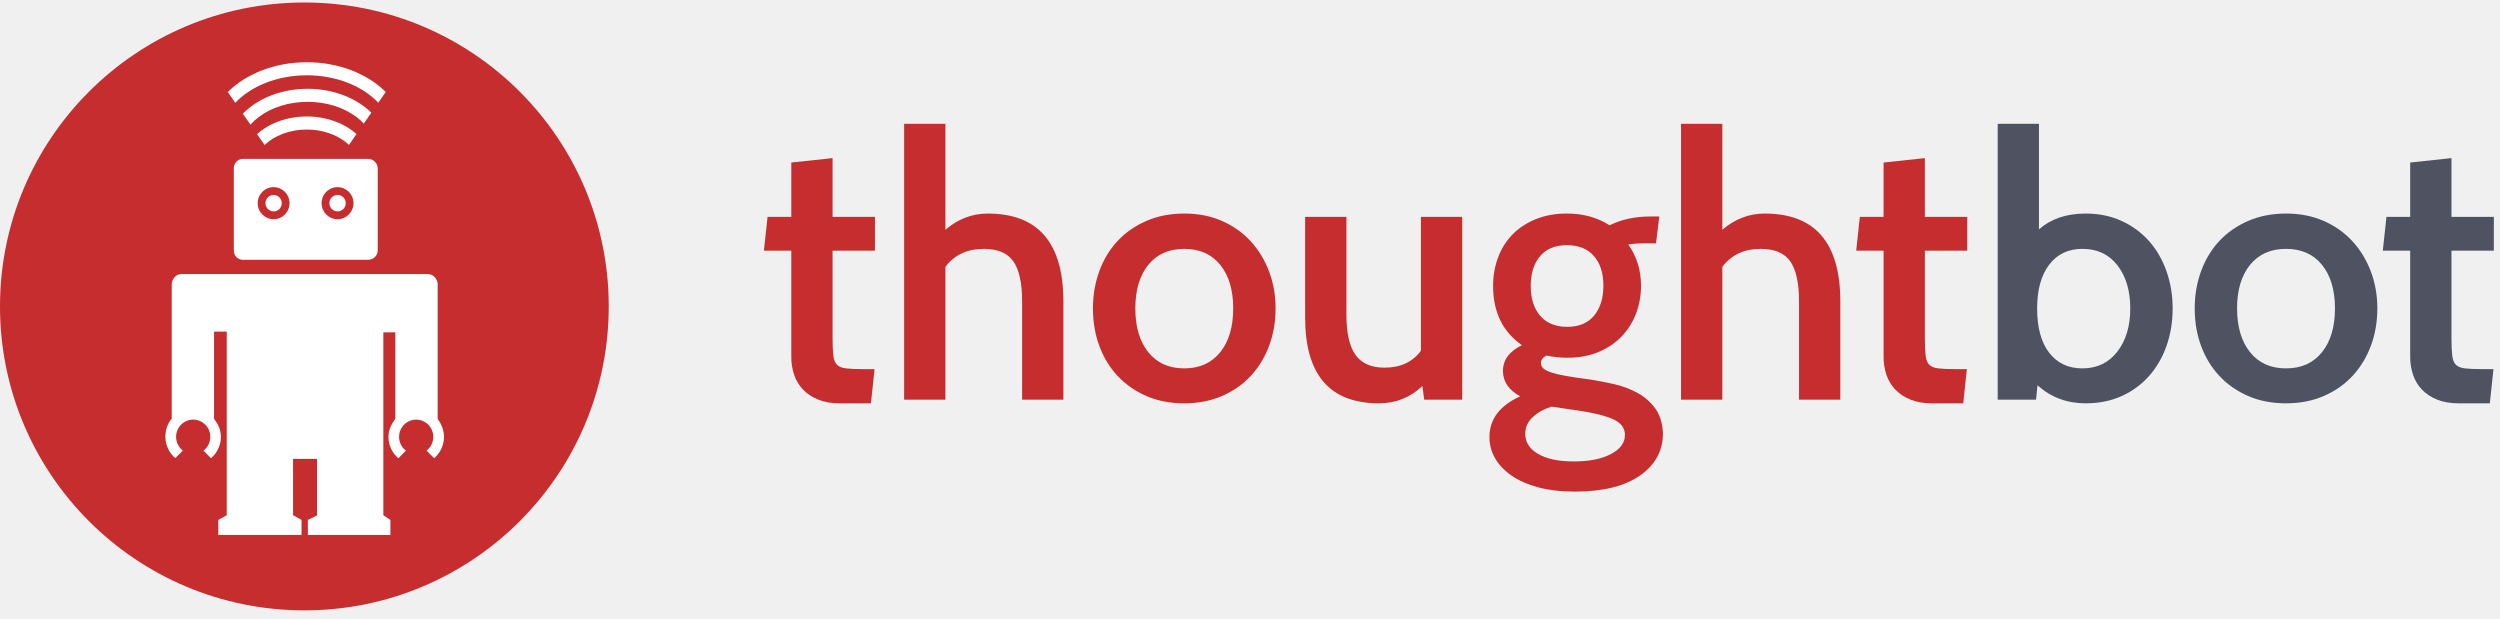
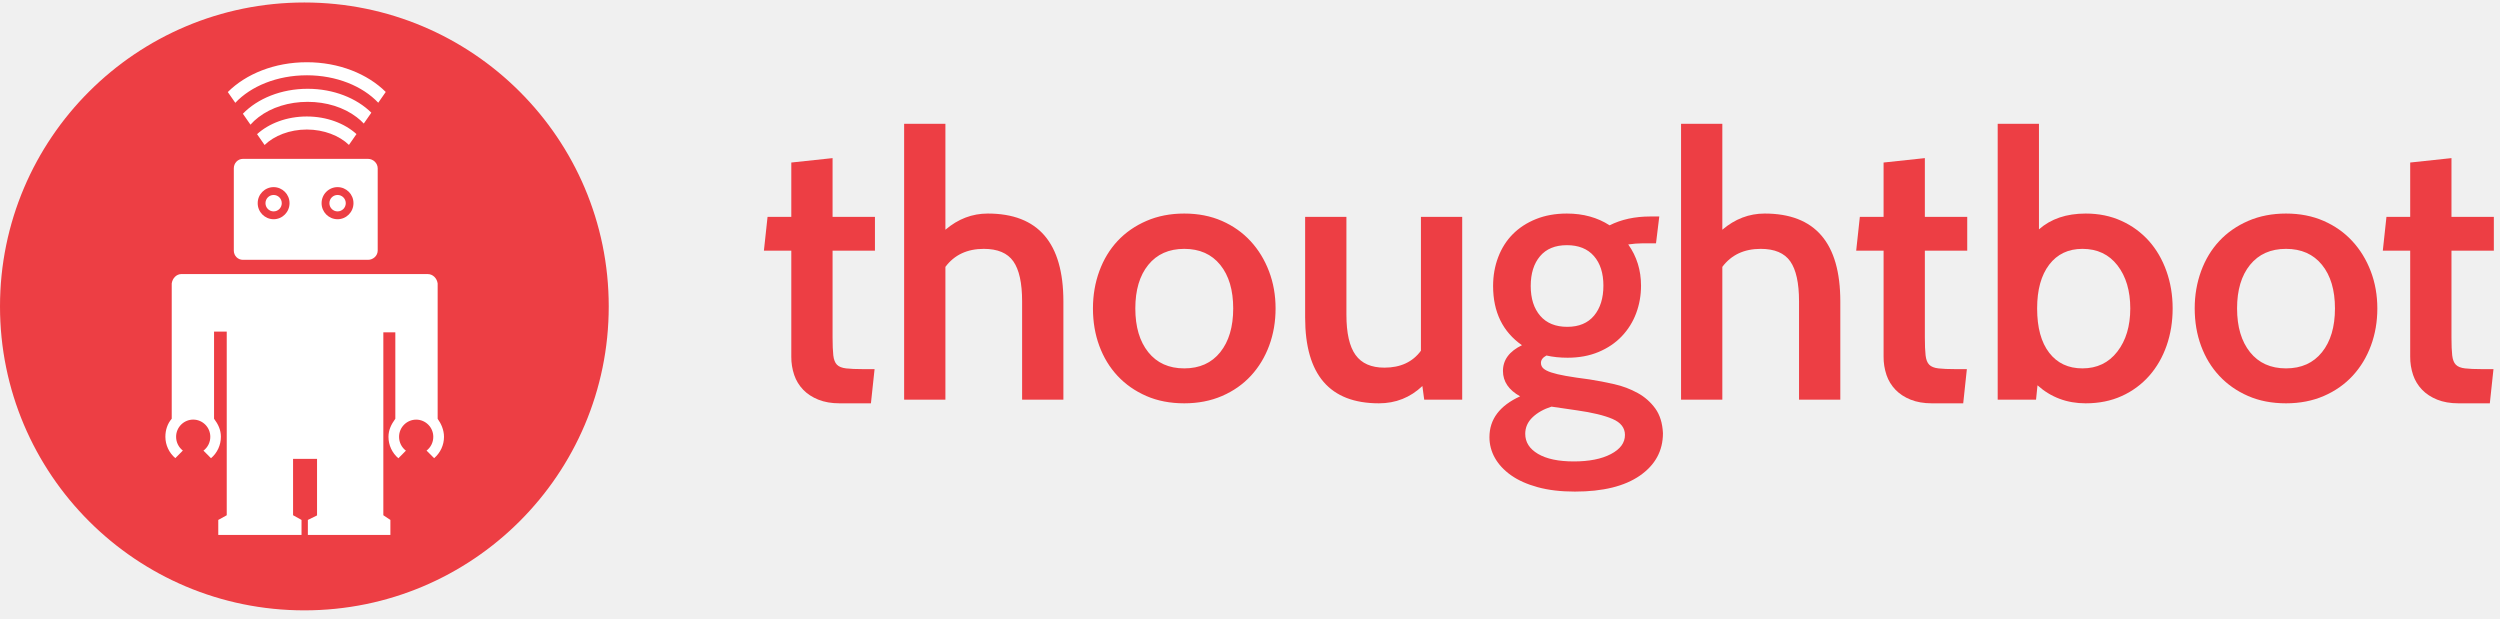
<svg xmlns="http://www.w3.org/2000/svg" width="368" height="91" viewBox="0 0 368 91">
  <g fill="none" fill-rule="evenodd">
    <g transform="translate(0 .367)">
-       <ellipse fill="#C52D2F" cx="44.803" cy="44.739" rx="44.803" ry="44.739" />
+       <ellipse fill="#ed3e44" cx="44.803" cy="44.739" rx="44.803" ry="44.739" />
      <path d="M31.508 48.448V61.27c.625.838 1.007 1.65 1.007 2.662a4.124 4.124 0 0 1-1.456 3.15l-1.109-1.116a2.54 2.54 0 0 0 1.006-2.03 2.528 2.528 0 0 0-2.517-2.539 2.528 2.528 0 0 0-2.516 2.539c0 .824.389 1.556.991 2.02l-1.107 1.116a4.136 4.136 0 0 1-1.463-3.136c0-1.014.312-1.948.934-2.666V41.36c.104-.768.692-1.388 1.449-1.388l36.236.005c.758 0 1.356.615 1.46 1.382V61.28c.518.718.934 1.646.934 2.66a4.129 4.129 0 0 1-1.454 3.137l-1.113-1.116c.603-.464.99-1.196.99-2.02a2.529 2.529 0 0 0-2.519-2.539 2.528 2.528 0 0 0-2.517 2.539c0 .83.395 1.567 1.005 2.03L58.64 67.09a4.131 4.131 0 0 1-1.456-3.154c0-1.013.403-1.827 1.009-2.665V48.554h-1.766v26.921l1.039.692v2.213H45.318v-2.213l1.35-.665v-8.32h-3.53l.002 8.293 1.245.692v2.213H32.13v-2.213l1.246-.69V48.448h-1.869zM45.164 18.7c2.516 0 4.795.904 6.2 2.264l1.11-1.595c-1.754-1.584-4.378-2.59-7.31-2.59-2.94 0-5.57 1.01-7.325 2.602l1.11 1.597c1.404-1.368 3.69-2.278 6.215-2.278zm.12-4.075c2.749 0 5.313.8 7.22 2.255.387.295.737.61 1.045.94l1.112-1.601c-2.165-2.138-5.56-3.516-9.378-3.516-3.91 0-7.376 1.444-9.531 3.672l1.117 1.609c.344-.39.743-.76 1.194-1.104 1.906-1.454 4.471-2.255 7.22-2.255zm-.12-3.91c4.364 0 8.221 1.603 10.514 4.04l1.104-1.586c-2.674-2.66-6.883-4.375-11.618-4.375-4.743 0-8.958 1.72-11.631 4.387l1.103 1.588c2.29-2.444 6.155-4.053 10.528-4.053zm9.01 12.304H35.76c-.755 0-1.343.627-1.343 1.391v12.107c0 .76.588 1.363 1.343 1.363h18.413c.758 0 1.425-.603 1.425-1.363V24.41c0-.764-.667-1.391-1.425-1.391zm-13.898 8.885a2.355 2.355 0 0 1-2.342-2.362 2.354 2.354 0 0 1 2.342-2.365 2.354 2.354 0 0 1 2.344 2.365c0 1.301-1.05 2.362-2.344 2.362zm9.412 0a2.357 2.357 0 0 1-2.35-2.362 2.356 2.356 0 0 1 2.35-2.365 2.354 2.354 0 0 1 2.344 2.365c0 1.301-1.05 2.362-2.344 2.362zm-8.211-2.362c0 .666-.537 1.209-1.201 1.209-.66 0-1.198-.543-1.198-1.209 0-.672.538-1.21 1.198-1.21.664 0 1.2.538 1.2 1.21zm8.21 1.209c-.662 0-1.199-.543-1.199-1.209 0-.672.537-1.21 1.2-1.21a1.209 1.209 0 0 1 0 2.419z" fill="#FFF" />
    </g>
-     <path d="M156.531 58.828h-6.076V44.373c0-2.707-.43-4.674-1.29-5.9-.86-1.228-2.312-1.841-4.355-1.841-2.438 0-4.32.884-5.646 2.652v19.544h-6.075V18.225h6.075v15.591c1.864-1.588 3.943-2.382 6.237-2.382 7.42 0 11.13 4.313 11.13 12.94v14.454zM160.882 45.402c0-1.95.313-3.78.94-5.495.628-1.714 1.524-3.194 2.689-4.44 1.165-1.245 2.58-2.228 4.248-2.95 1.666-.722 3.521-1.083 5.565-1.083 2.043 0 3.889.361 5.538 1.083 1.648.722 3.055 1.714 4.22 2.978 1.165 1.263 2.07 2.743 2.715 4.439.646 1.696.968 3.519.968 5.468 0 1.949-.313 3.771-.94 5.468-.628 1.696-1.524 3.176-2.689 4.44-1.165 1.262-2.58 2.255-4.248 2.977-1.666.722-3.521 1.082-5.564 1.082-2.08 0-3.943-.36-5.592-1.082-1.65-.722-3.056-1.706-4.221-2.95-1.165-1.246-2.061-2.717-2.688-4.413-.628-1.696-.941-3.537-.941-5.522zm6.237 0c0 2.707.636 4.854 1.908 6.442 1.273 1.588 3.038 2.382 5.297 2.382 2.258 0 4.023-.794 5.296-2.382 1.272-1.588 1.908-3.735 1.908-6.442 0-2.707-.636-4.845-1.908-6.415-1.273-1.57-3.038-2.355-5.296-2.355-2.259 0-4.024.785-5.297 2.355-1.272 1.57-1.908 3.708-1.908 6.415zM215.236 58.828h-5.592l-.269-2.003c-1.792 1.696-3.925 2.544-6.398 2.544-7.24 0-10.861-4.204-10.861-12.614V31.922h6.076v14.4c0 2.707.448 4.683 1.344 5.928.896 1.245 2.312 1.868 4.247 1.868 2.366 0 4.158-.83 5.377-2.49V31.922h6.076v26.906zM231.827 72.362c-2.079 0-3.907-.216-5.484-.65-1.577-.432-2.885-1.019-3.925-1.759s-1.828-1.588-2.366-2.544a6.145 6.145 0 0 1-.806-3.059c0-2.635 1.505-4.638 4.516-6.01-1.684-.938-2.527-2.183-2.527-3.735 0-1.624.932-2.887 2.796-3.79-2.832-1.984-4.247-4.89-4.247-8.715 0-1.516.25-2.933.752-4.25.502-1.318 1.219-2.446 2.15-3.384.933-.938 2.071-1.678 3.415-2.22 1.344-.54 2.859-.812 4.543-.812 2.402 0 4.499.578 6.291 1.733 1.72-.866 3.71-1.3 5.968-1.3h1.344l-.483 3.953h-2.044c-.609 0-1.29.054-2.043.162 1.255 1.768 1.882 3.79 1.882 6.063 0 1.444-.242 2.806-.726 4.088a9.906 9.906 0 0 1-2.124 3.383c-.931.975-2.07 1.742-3.414 2.301-1.344.56-2.858.84-4.543.84-1.111 0-2.15-.109-3.119-.325-.537.288-.806.65-.806 1.082 0 .325.116.596.35.812.232.217.618.415 1.155.596.538.18 1.264.352 2.178.514.914.163 2.07.334 3.468.514a49.81 49.81 0 0 1 3.656.704 13.09 13.09 0 0 1 3.441 1.3 7.861 7.861 0 0 1 2.581 2.273c.681.939 1.057 2.148 1.13 3.628 0 2.598-1.13 4.682-3.388 6.252-2.258 1.57-5.449 2.355-9.57 2.355zm-1.183-36.272c-1.72 0-3.037.542-3.951 1.624-.914 1.083-1.371 2.545-1.371 4.386 0 1.84.465 3.302 1.397 4.385.932 1.082 2.259 1.624 3.98 1.624 1.72 0 3.037-.55 3.951-1.651.914-1.101 1.371-2.572 1.371-4.413 0-1.84-.466-3.293-1.398-4.358-.932-1.064-2.258-1.597-3.979-1.597zm1.452 24.308l-3.71-.541c-1.147.36-2.079.884-2.796 1.57-.717.685-1.075 1.497-1.075 2.436 0 1.227.627 2.21 1.882 2.95 1.254.74 3.01 1.11 5.269 1.11 2.258 0 4.077-.36 5.457-1.083 1.38-.721 2.07-1.66 2.07-2.815 0-1.046-.609-1.831-1.828-2.355-1.218-.523-2.975-.947-5.269-1.272z" fill="#C52D2F" />
-     <path d="M307.017 59.37c-2.76 0-5.125-.885-7.097-2.653l-.215 2.111h-5.645V18.225h6.075v15.537c1.757-1.552 4.05-2.328 6.882-2.328 1.936 0 3.692.361 5.27 1.083a12.06 12.06 0 0 1 4.032 2.95c1.111 1.246 1.972 2.726 2.581 4.44.61 1.714.914 3.546.914 5.495 0 1.949-.296 3.771-.887 5.468-.592 1.696-1.443 3.176-2.554 4.44a11.891 11.891 0 0 1-4.033 2.977c-1.577.722-3.351 1.082-5.323 1.082zm-.483-22.738c-2.08 0-3.71.776-4.893 2.328-1.183 1.551-1.775 3.699-1.775 6.442 0 2.815.592 4.99 1.775 6.523 1.183 1.534 2.814 2.301 4.893 2.301 2.15 0 3.862-.82 5.134-2.463 1.273-1.642 1.909-3.762 1.909-6.361 0-2.599-.627-4.71-1.882-6.334-1.254-1.624-2.975-2.436-5.161-2.436z" fill="#4F5261" />
-     <path d="M270.894 58.828h-6.076V44.373c0-2.707-.43-4.674-1.29-5.9-.86-1.228-2.313-1.841-4.356-1.841-2.437 0-4.319.884-5.645 2.652v19.544h-6.076V18.225h6.076v15.591c1.864-1.588 3.943-2.382 6.237-2.382 7.42 0 11.13 4.313 11.13 12.94v14.454zM289.522 54.335l-.537 5.034h-4.624c-1.183 0-2.223-.18-3.119-.541-.896-.36-1.64-.848-2.231-1.462a5.813 5.813 0 0 1-1.317-2.165 8.239 8.239 0 0 1-.43-2.707V36.902h-4.033l.538-4.98h3.494v-7.998l6.076-.65v8.648h6.237v4.98h-6.237V49.68c0 1.119.036 1.994.108 2.625.071.632.25 1.092.537 1.381.287.289.735.47 1.344.541.61.073 1.452.109 2.528.109h1.666z" fill="#C52D2F" />
-     <path d="M323.06 45.402c0-1.95.315-3.78.942-5.495.627-1.714 1.523-3.194 2.688-4.44 1.165-1.245 2.581-2.228 4.248-2.95 1.667-.722 3.522-1.083 5.565-1.083 2.043 0 3.889.361 5.538 1.083 1.649.722 3.055 1.714 4.22 2.978 1.165 1.263 2.07 2.743 2.716 4.439.645 1.696.967 3.519.967 5.468 0 1.949-.313 3.771-.94 5.468-.628 1.696-1.524 3.176-2.689 4.44-1.165 1.262-2.58 2.255-4.247 2.977-1.667.722-3.522 1.082-5.565 1.082-2.08 0-3.943-.36-5.592-1.082-1.649-.722-3.056-1.706-4.22-2.95-1.166-1.246-2.062-2.717-2.69-4.413-.626-1.696-.94-3.537-.94-5.522zm6.238 0c0 2.707.636 4.854 1.909 6.442 1.272 1.588 3.037 2.382 5.296 2.382 2.258 0 4.023-.794 5.296-2.382 1.272-1.588 1.908-3.735 1.908-6.442 0-2.707-.636-4.845-1.908-6.415-1.273-1.57-3.038-2.355-5.296-2.355-2.259 0-4.024.785-5.296 2.355-1.273 1.57-1.91 3.708-1.91 6.415zM367.04 54.335l-.538 5.034h-4.624c-1.182 0-2.222-.18-3.118-.541-.896-.36-1.64-.848-2.231-1.462a5.813 5.813 0 0 1-1.318-2.165 8.239 8.239 0 0 1-.43-2.707V36.902h-4.032l.537-4.98h3.495v-7.998l6.076-.65v8.648h6.237v4.98h-6.237V49.68c0 1.119.036 1.994.107 2.625.072.632.251 1.092.538 1.381.287.289.735.47 1.344.541.61.073 1.452.109 2.527.109h1.667z" fill="#4F5261" />
-     <path d="M128.738 54.335l-.538 5.034h-4.624c-1.182 0-2.222-.18-3.118-.541-.896-.36-1.64-.848-2.231-1.462a5.813 5.813 0 0 1-1.318-2.165 8.239 8.239 0 0 1-.43-2.707V36.902h-4.032l.537-4.98h3.495v-7.998l6.076-.65v8.648h6.237v4.98h-6.237V49.68c0 1.119.036 1.994.107 2.625.072.632.251 1.092.538 1.381.287.289.735.47 1.344.541.61.073 1.452.109 2.527.109h1.667z" fill="#C52D2F" />
+     <path d="M156.531 58.828h-6.076V44.373c0-2.707-.43-4.674-1.29-5.9-.86-1.228-2.312-1.841-4.355-1.841-2.438 0-4.32.884-5.646 2.652v19.544h-6.075V18.225h6.075v15.591c1.864-1.588 3.943-2.382 6.237-2.382 7.42 0 11.13 4.313 11.13 12.94v14.454zM160.882 45.402c0-1.95.313-3.78.94-5.495.628-1.714 1.524-3.194 2.689-4.44 1.165-1.245 2.58-2.228 4.248-2.95 1.666-.722 3.521-1.083 5.565-1.083 2.043 0 3.889.361 5.538 1.083 1.648.722 3.055 1.714 4.22 2.978 1.165 1.263 2.07 2.743 2.715 4.439.646 1.696.968 3.519.968 5.468 0 1.949-.313 3.771-.94 5.468-.628 1.696-1.524 3.176-2.689 4.44-1.165 1.262-2.58 2.255-4.248 2.977-1.666.722-3.521 1.082-5.564 1.082-2.08 0-3.943-.36-5.592-1.082-1.65-.722-3.056-1.706-4.221-2.95-1.165-1.246-2.061-2.717-2.688-4.413-.628-1.696-.941-3.537-.941-5.522zm6.237 0c0 2.707.636 4.854 1.908 6.442 1.273 1.588 3.038 2.382 5.297 2.382 2.258 0 4.023-.794 5.296-2.382 1.272-1.588 1.908-3.735 1.908-6.442 0-2.707-.636-4.845-1.908-6.415-1.273-1.57-3.038-2.355-5.296-2.355-2.259 0-4.024.785-5.297 2.355-1.272 1.57-1.908 3.708-1.908 6.415zM215.236 58.828h-5.592l-.269-2.003c-1.792 1.696-3.925 2.544-6.398 2.544-7.24 0-10.861-4.204-10.861-12.614V31.922h6.076v14.4c0 2.707.448 4.683 1.344 5.928.896 1.245 2.312 1.868 4.247 1.868 2.366 0 4.158-.83 5.377-2.49V31.922h6.076v26.906zM231.827 72.362c-2.079 0-3.907-.216-5.484-.65-1.577-.432-2.885-1.019-3.925-1.759s-1.828-1.588-2.366-2.544a6.145 6.145 0 0 1-.806-3.059c0-2.635 1.505-4.638 4.516-6.01-1.684-.938-2.527-2.183-2.527-3.735 0-1.624.932-2.887 2.796-3.79-2.832-1.984-4.247-4.89-4.247-8.715 0-1.516.25-2.933.752-4.25.502-1.318 1.219-2.446 2.15-3.384.933-.938 2.071-1.678 3.415-2.22 1.344-.54 2.859-.812 4.543-.812 2.402 0 4.499.578 6.291 1.733 1.72-.866 3.71-1.3 5.968-1.3h1.344l-.483 3.953h-2.044c-.609 0-1.29.054-2.043.162 1.255 1.768 1.882 3.79 1.882 6.063 0 1.444-.242 2.806-.726 4.088a9.906 9.906 0 0 1-2.124 3.383c-.931.975-2.07 1.742-3.414 2.301-1.344.56-2.858.84-4.543.84-1.111 0-2.15-.109-3.119-.325-.537.288-.806.65-.806 1.082 0 .325.116.596.35.812.232.217.618.415 1.155.596.538.18 1.264.352 2.178.514.914.163 2.07.334 3.468.514a49.81 49.81 0 0 1 3.656.704 13.09 13.09 0 0 1 3.441 1.3 7.861 7.861 0 0 1 2.581 2.273c.681.939 1.057 2.148 1.13 3.628 0 2.598-1.13 4.682-3.388 6.252-2.258 1.57-5.449 2.355-9.57 2.355zm-1.183-36.272c-1.72 0-3.037.542-3.951 1.624-.914 1.083-1.371 2.545-1.371 4.386 0 1.84.465 3.302 1.397 4.385.932 1.082 2.259 1.624 3.98 1.624 1.72 0 3.037-.55 3.951-1.651.914-1.101 1.371-2.572 1.371-4.413 0-1.84-.466-3.293-1.398-4.358-.932-1.064-2.258-1.597-3.979-1.597zm1.452 24.308l-3.71-.541c-1.147.36-2.079.884-2.796 1.57-.717.685-1.075 1.497-1.075 2.436 0 1.227.627 2.21 1.882 2.95 1.254.74 3.01 1.11 5.269 1.11 2.258 0 4.077-.36 5.457-1.083 1.38-.721 2.07-1.66 2.07-2.815 0-1.046-.609-1.831-1.828-2.355-1.218-.523-2.975-.947-5.269-1.272z" fill="#ed3e44" />
+     <path d="M307.017 59.37c-2.76 0-5.125-.885-7.097-2.653l-.215 2.111h-5.645V18.225h6.075v15.537c1.757-1.552 4.05-2.328 6.882-2.328 1.936 0 3.692.361 5.27 1.083a12.06 12.06 0 0 1 4.032 2.95c1.111 1.246 1.972 2.726 2.581 4.44.61 1.714.914 3.546.914 5.495 0 1.949-.296 3.771-.887 5.468-.592 1.696-1.443 3.176-2.554 4.44a11.891 11.891 0 0 1-4.033 2.977c-1.577.722-3.351 1.082-5.323 1.082zm-.483-22.738c-2.08 0-3.71.776-4.893 2.328-1.183 1.551-1.775 3.699-1.775 6.442 0 2.815.592 4.99 1.775 6.523 1.183 1.534 2.814 2.301 4.893 2.301 2.15 0 3.862-.82 5.134-2.463 1.273-1.642 1.909-3.762 1.909-6.361 0-2.599-.627-4.71-1.882-6.334-1.254-1.624-2.975-2.436-5.161-2.436z" fill="#ed3e44" />
+     <path d="M270.894 58.828h-6.076V44.373c0-2.707-.43-4.674-1.29-5.9-.86-1.228-2.313-1.841-4.356-1.841-2.437 0-4.319.884-5.645 2.652v19.544h-6.076V18.225h6.076v15.591c1.864-1.588 3.943-2.382 6.237-2.382 7.42 0 11.13 4.313 11.13 12.94v14.454zM289.522 54.335l-.537 5.034h-4.624c-1.183 0-2.223-.18-3.119-.541-.896-.36-1.64-.848-2.231-1.462a5.813 5.813 0 0 1-1.317-2.165 8.239 8.239 0 0 1-.43-2.707V36.902h-4.033l.538-4.98h3.494v-7.998l6.076-.65v8.648h6.237v4.98h-6.237V49.68c0 1.119.036 1.994.108 2.625.071.632.25 1.092.537 1.381.287.289.735.47 1.344.541.61.073 1.452.109 2.528.109h1.666z" fill="#ed3e44" />
+     <path d="M323.06 45.402c0-1.95.315-3.78.942-5.495.627-1.714 1.523-3.194 2.688-4.44 1.165-1.245 2.581-2.228 4.248-2.95 1.667-.722 3.522-1.083 5.565-1.083 2.043 0 3.889.361 5.538 1.083 1.649.722 3.055 1.714 4.22 2.978 1.165 1.263 2.07 2.743 2.716 4.439.645 1.696.967 3.519.967 5.468 0 1.949-.313 3.771-.94 5.468-.628 1.696-1.524 3.176-2.689 4.44-1.165 1.262-2.58 2.255-4.247 2.977-1.667.722-3.522 1.082-5.565 1.082-2.08 0-3.943-.36-5.592-1.082-1.649-.722-3.056-1.706-4.22-2.95-1.166-1.246-2.062-2.717-2.69-4.413-.626-1.696-.94-3.537-.94-5.522zm6.238 0c0 2.707.636 4.854 1.909 6.442 1.272 1.588 3.037 2.382 5.296 2.382 2.258 0 4.023-.794 5.296-2.382 1.272-1.588 1.908-3.735 1.908-6.442 0-2.707-.636-4.845-1.908-6.415-1.273-1.57-3.038-2.355-5.296-2.355-2.259 0-4.024.785-5.296 2.355-1.273 1.57-1.91 3.708-1.91 6.415zM367.04 54.335l-.538 5.034h-4.624c-1.182 0-2.222-.18-3.118-.541-.896-.36-1.64-.848-2.231-1.462a5.813 5.813 0 0 1-1.318-2.165 8.239 8.239 0 0 1-.43-2.707V36.902h-4.032l.537-4.98h3.495v-7.998l6.076-.65v8.648h6.237v4.98h-6.237V49.68c0 1.119.036 1.994.107 2.625.072.632.251 1.092.538 1.381.287.289.735.47 1.344.541.61.073 1.452.109 2.527.109h1.667z" fill="#ed3e44" />
+     <path d="M128.738 54.335l-.538 5.034h-4.624c-1.182 0-2.222-.18-3.118-.541-.896-.36-1.64-.848-2.231-1.462a5.813 5.813 0 0 1-1.318-2.165 8.239 8.239 0 0 1-.43-2.707V36.902h-4.032l.537-4.98h3.495v-7.998l6.076-.65v8.648h6.237v4.98h-6.237V49.68c0 1.119.036 1.994.107 2.625.072.632.251 1.092.538 1.381.287.289.735.47 1.344.541.61.073 1.452.109 2.527.109h1.667z" fill="#ed3e44" />
  </g>
</svg>
